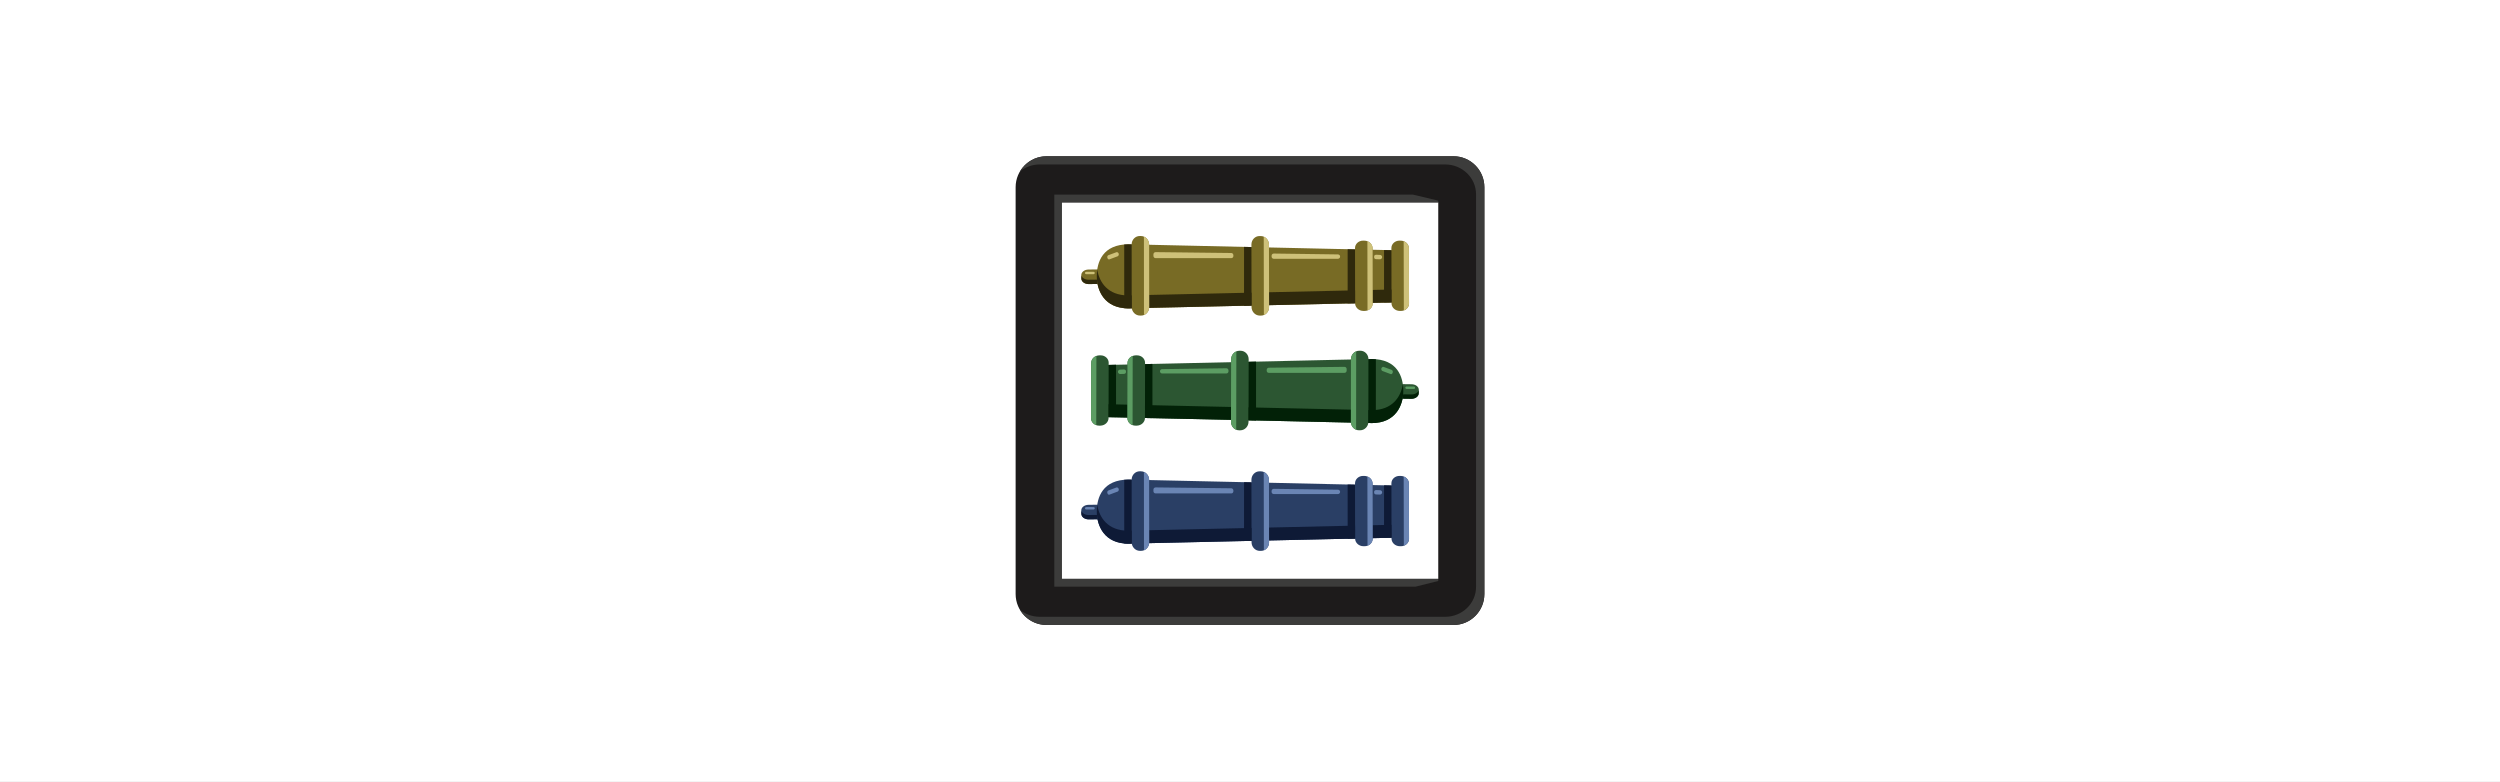
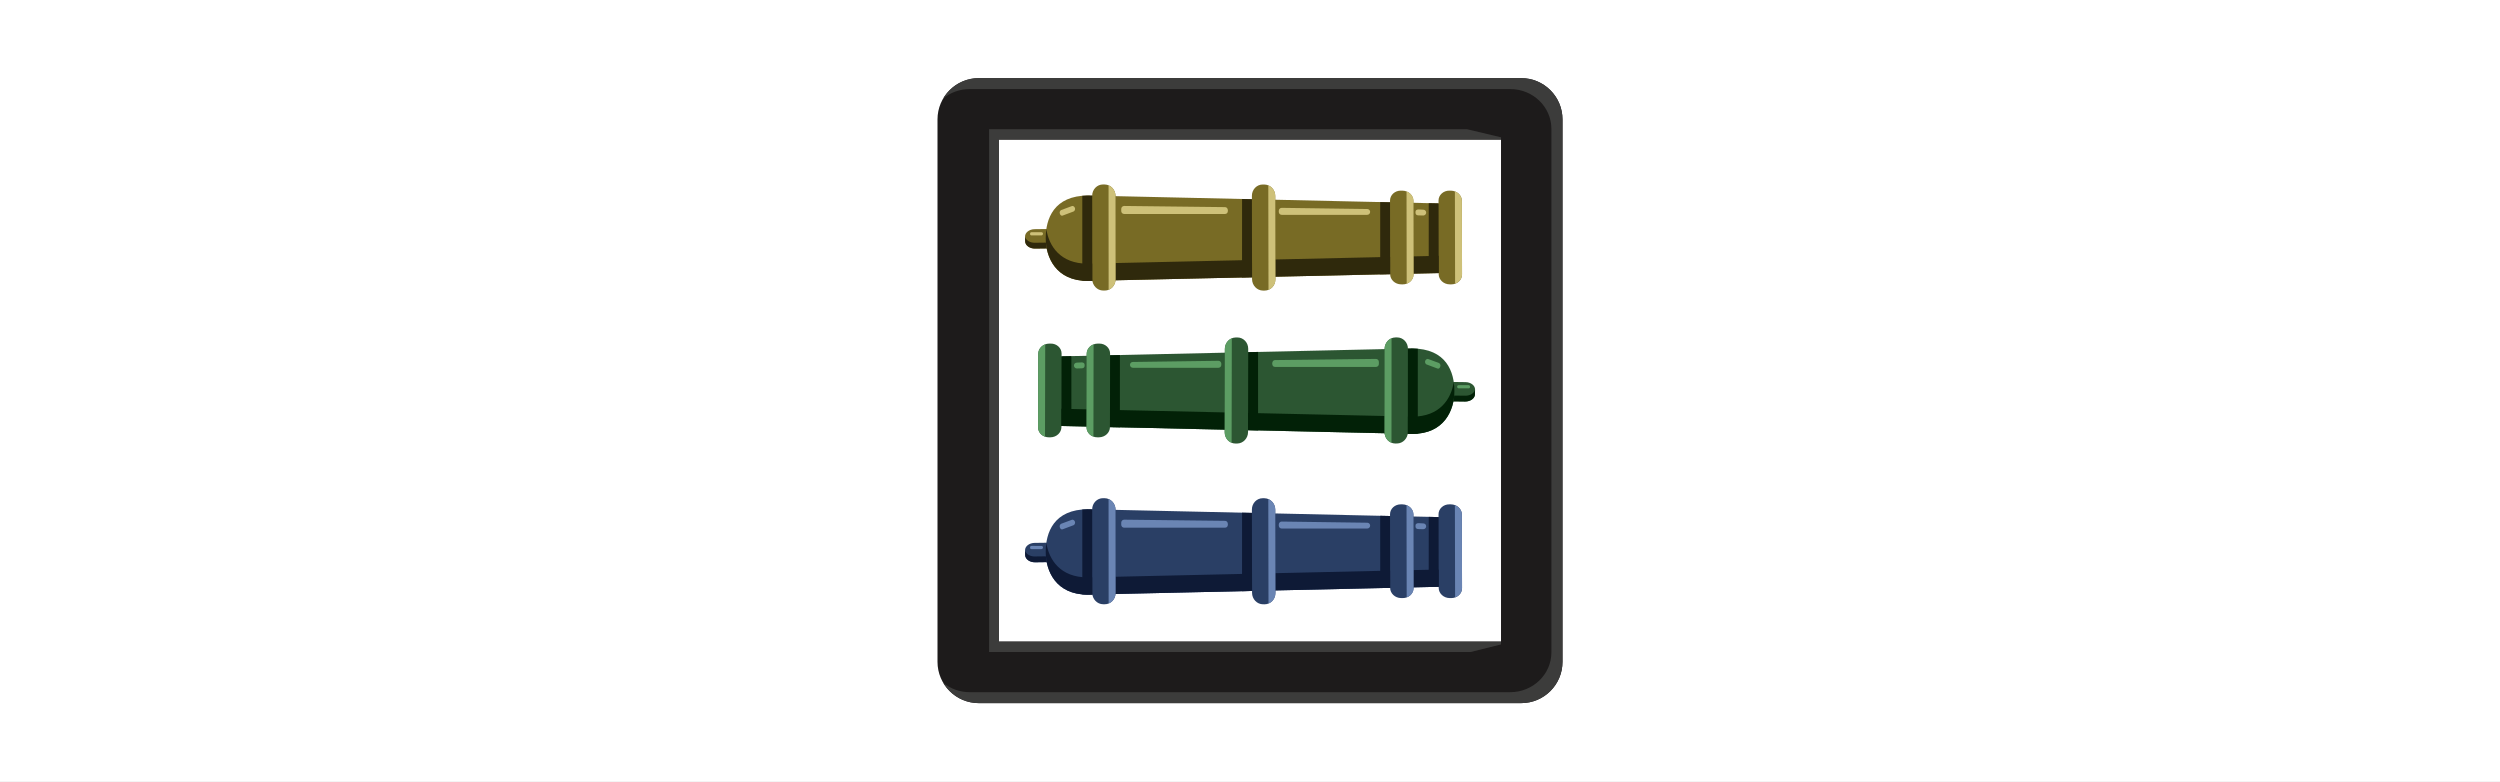
<svg xmlns="http://www.w3.org/2000/svg" viewBox="0 0 1600 500" width="1600" height="500" role="img" aria-label="CannonadeCommand">
  <rect width="1600" height="500" fill="#ffffff" />
-   <g transform="translate(650,100) scale(0.312409)">
+   <g transform="translate(600,50) scale(0.416545)">
    <defs>
      <style>
      .cls-1 {
        fill: #1d1b1b;
      }

      .cls-2 {
        fill: #786b25;
      }

      .cls-3 {
        fill: #022107;
      }

      .cls-4 {
        fill: #6a85b4;
      }

      .cls-5 {
        fill: #5c9d63;
      }

      .cls-6 {
        fill: #2c5632;
      }

      .cls-7 {
        fill: #cec179;
      }

      .cls-8 {
        fill: #2f290c;
      }

      .cls-9 {
        fill: #2a3f65;
      }

      .cls-10 {
        fill: #3c3c3b;
      }

      .cls-11 {
        fill: #0e1a36;
      }
    </style>
    </defs>
    <g id="logo">
      <g id="kannonen">
        <g>
          <g>
            <path class="cls-9" d="M134.68,732.79l-.16-7.26c-.14-6.2,6.46-11.35,14.65-11.45l31.59-.4.27,29.8-31.21.39c-8.19.1-15-4.88-15.14-11.08Z" />
            <path class="cls-11" d="M322.47,723.18c-.01-.68-.12-1.35-.29-2v.33c.14,6.2-6.45,11.35-14.64,11.45l-158.16,1.98c-7.29.09-13.47-3.85-14.85-9.08l.15,6.93c.14,6.2,6.95,11.18,15.14,11.08l158.16-1.98c8.19-.1,14.78-5.26,14.65-11.45l-.16-7.26Z" />
            <path class="cls-9" d="M781.02,781.27l-550.51,12.32c-48.46,0-64.26-36.29-64.26-65.6h0c0-29.31,12.07-65.6,65.35-65.6l549.42,12.32v106.57Z" />
            <path class="cls-11" d="M167.23,714.06c-.68,4.7-.97,9.4-.97,13.93h0c0,29.31,15.8,65.6,64.26,65.6l550.51-12.32v-26.51l-550.51,12.32c-41.69,0-59.2-26.85-63.29-53.02Z" />
          </g>
          <g>
            <path class="cls-9" d="M256.89,808.39l-2.41-.02c-9.2-.08-16.74-8.01-16.75-17.62l-.09-128.03c0-9.61,7.52-17.41,16.72-17.33l2.41.02c9.2.08,16.74,8.01,16.75,17.62l.09,128.03c0,9.61-7.52,17.41-16.72,17.33Z" />
            <path class="cls-4" d="M273.61,791.06c0,7.39-4.44,13.71-10.68,16.2l-.12-160.6c6.25,2.59,10.7,8.98,10.71,16.38l.1,128.03Z" />
            <path class="cls-11" d="M237.69,662.52c-4.93-.28-9.95-.22-15.22.25l.03,130.51c4.73.44,9.88.36,15.29.21l-.09-130.96Z" />
          </g>
          <g>
            <path class="cls-9" d="M502.48,808.45l-2.41-.02c-9.2-.07-16.75-7.99-16.77-17.6l-.24-128.03c-.02-9.61,7.5-17.42,16.7-17.35l2.41.02c9.2.07,16.75,7.99,16.77,17.6l.24,128.03c.02,9.61-7.5,17.42-16.7,17.35Z" />
            <path class="cls-4" d="M519.23,791.11c.02,7.39-4.42,13.71-10.67,16.21l-.3-160.6c6.25,2.58,10.71,8.97,10.73,16.36l.24,128.03Z" />
            <polygon class="cls-11" points="483.07 668.02 467.95 667.68 467.89 788.27 483.3 787.93 483.07 668.02" />
          </g>
          <g>
            <path class="cls-9" d="M714.64,798.9l-2.41-.03c-9.2-.11-16.74-7.15-16.76-15.64l-.18-113.13c-.01-8.49,7.5-15.35,16.71-15.24l2.41.03c9.2.11,16.74,7.15,16.76,15.64l.18,113.13c.01,8.49-7.5,15.35-16.71,15.24Z" />
            <path class="cls-4" d="M731.54,783.56c.01,6.52-4.43,12.08-10.67,14.25l-.24-141.76c6.25,2.31,10.71,7.97,10.72,14.5l.19,113.01Z" />
            <polygon class="cls-11" points="695.29 672.78 680.17 672.44 680.21 783.42 695.47 783.24 695.29 672.78" />
          </g>
          <g>
            <path class="cls-9" d="M789.23,798.9l-2.41-.03c-9.2-.1-16.75-7.14-16.77-15.63l-.25-113.13c-.02-8.49,7.5-15.36,16.7-15.25l2.41.03c9.2.1,16.75,7.14,16.77,15.63l.25,113.13c.02,8.49-7.5,15.36-16.7,15.25Z" />
            <path class="cls-4" d="M805.93,783.55c.02,6.52-4.42,12.08-10.66,14.26l-.32-141.76c6.25,2.31,10.71,7.97,10.73,14.49l.26,113.01Z" />
            <polygon class="cls-11" points="769.88 674.45 754.76 674.11 754.72 781.31 770.05 781.28 769.88 674.45" />
          </g>
          <path class="cls-4" d="M286.89,678.41l154.94,1.8c2.33.03,4.35,1.82,4.35,5.37s-1.92,5.15-4.5,5.15h-154.94c-2.44-.01-4.41-1.98-4.43-4.42v-3.36c-.02-2.52,2.05-4.57,4.56-4.53Z" />
          <path class="cls-4" d="M528.94,681.31l131.43,1.8c2.33.03,4.23,1.86,4.36,4.19h0c.14,2.57-1.92,4.75-4.5,4.75h-131.42c-2.44-.01-4.41-1.98-4.43-4.42v-1.79c-.02-2.52,2.05-4.57,4.56-4.53Z" />
          <path class="cls-4" d="M739.1,683.78l7.32.37c2.33,0,4.25,1.82,4.4,4.15h0c.16,2.57-1.88,4.77-4.45,4.79l-7.45-.21c-2.44.02-4.44-1.24-4.48-3.68l-.03-1.79c-.04-2.52,2.17-3.64,4.68-3.64Z" />
          <path class="cls-4" d="M144.83,718.69l14.91.07c1.27-.02,2.29.95,2.35,2.23h0c.07,1.4-1.06,2.62-2.46,2.66l-14.98.02c-1.33.04-2.4-.64-2.4-1.97v-.97c0-1.37,1.21-2.01,2.58-2.03Z" />
          <path class="cls-4" d="M190.05,684.69l16.6-6.16c1.45-.56,3.66.87,4.19,2.34l.39.87c.58,1.63-.45,4.47-2.04,5.11l-17.15,6.43c-1.51.61-3.32-.82-3.8-2.4l-.45-1.47c-.49-1.62.7-4.13,2.26-4.73Z" />
        </g>
        <g>
          <g>
            <path class="cls-6" d="M825.77,485.79l.16-7.26c.14-6.2-6.46-11.35-14.65-11.45l-31.59-.4-.27,29.8,31.21.39c8.19.1,15-4.88,15.14-11.08Z" />
            <path class="cls-3" d="M637.98,476.18c.01-.68.12-1.35.29-2v.33c-.14,6.2,6.45,11.35,14.64,11.45l158.16,1.98c7.29.09,13.47-3.85,14.85-9.08l-.15,6.93c-.14,6.2-6.95,11.18-15.14,11.08l-158.16-1.98c-8.19-.1-14.78-5.26-14.65-11.45l.16-7.26Z" />
            <path class="cls-6" d="M179.43,534.27l550.51,12.32c48.46,0,64.26-36.29,64.26-65.6h0c0-29.31-12.07-65.6-65.35-65.6l-549.42,12.32v106.57Z" />
            <path class="cls-3" d="M793.22,467.06c.68,4.7.97,9.4.97,13.93h0c0,29.31-15.8,65.6-64.26,65.6l-550.51-12.32v-26.51s550.51,12.32,550.51,12.32c41.69,0,59.2-26.85,63.29-53.02Z" />
          </g>
          <g>
            <path class="cls-6" d="M703.56,561.39l2.41-.02c9.2-.08,16.74-8.01,16.75-17.62l.09-128.03c0-9.61-7.52-17.41-16.72-17.33l-2.41.02c-9.2.08-16.74,8.01-16.75,17.62l-.09,128.03c0,9.61,7.52,17.41,16.72,17.33Z" />
            <path class="cls-5" d="M686.84,544.06c0,7.39,4.44,13.71,10.68,16.2l.12-160.6c-6.25,2.59-10.7,8.98-10.71,16.38l-.1,128.03Z" />
            <path class="cls-3" d="M722.76,415.52c4.93-.28,9.95-.22,15.22.25l-.03,130.51c-4.73.44-9.88.36-15.29.21l.09-130.96Z" />
          </g>
          <g>
            <path class="cls-6" d="M457.97,561.45l2.41-.02c9.2-.07,16.75-7.99,16.77-17.6l.24-128.03c.02-9.61-7.5-17.42-16.7-17.35l-2.41.02c-9.2.07-16.75,7.99-16.77,17.6l-.24,128.03c-.02,9.61,7.5,17.42,16.7,17.35Z" />
            <path class="cls-5" d="M441.22,544.11c-.02,7.39,4.42,13.71,10.67,16.21l.3-160.6c-6.25,2.58-10.71,8.97-10.73,16.36l-.24,128.03Z" />
            <polygon class="cls-3" points="477.38 421.02 492.5 420.68 492.56 541.27 477.15 540.93 477.38 421.02" />
          </g>
          <g>
            <path class="cls-6" d="M245.81,551.9l2.41-.03c9.2-.11,16.74-7.15,16.76-15.64l.18-113.13c.01-8.49-7.5-15.35-16.71-15.24l-2.41.03c-9.2.11-16.74,7.15-16.76,15.64l-.18,113.13c-.01,8.49,7.5,15.35,16.71,15.24Z" />
            <path class="cls-5" d="M228.91,536.56c-.01,6.52,4.43,12.08,10.67,14.25l.24-141.76c-6.25,2.31-10.71,7.97-10.72,14.5l-.19,113.01Z" />
            <polygon class="cls-3" points="265.16 425.78 280.28 425.44 280.24 536.42 264.98 536.24 265.16 425.78" />
          </g>
          <g>
            <path class="cls-6" d="M171.22,551.9l2.41-.03c9.2-.1,16.75-7.14,16.77-15.63l.25-113.13c.02-8.49-7.5-15.36-16.7-15.25l-2.41.03c-9.2.1-16.75,7.14-16.77,15.63l-.25,113.13c-.02,8.49,7.5,15.36,16.7,15.25Z" />
            <path class="cls-5" d="M154.52,536.55c-.02,6.52,4.42,12.08,10.66,14.26l.32-141.76c-6.25,2.31-10.71,7.97-10.73,14.49l-.26,113.01Z" />
            <polygon class="cls-3" points="190.57 427.45 205.69 427.11 205.73 534.31 190.4 534.28 190.57 427.45" />
          </g>
          <path class="cls-5" d="M673.56,431.41l-154.94,1.8c-2.33.03-4.35,1.82-4.35,5.37s1.92,5.15,4.5,5.15h154.94c2.44-.01,4.41-1.98,4.43-4.42v-3.36c.02-2.52-2.05-4.57-4.56-4.53Z" />
          <path class="cls-5" d="M431.51,434.31l-131.43,1.8c-2.33.03-4.23,1.86-4.36,4.19h0c-.14,2.57,1.92,4.75,4.5,4.75h131.42c2.44-.01,4.41-1.98,4.43-4.42v-1.79c.02-2.52-2.05-4.57-4.56-4.53Z" />
          <path class="cls-5" d="M221.35,436.78l-7.32.37c-2.33,0-4.25,1.82-4.4,4.15h0c-.16,2.57,1.88,4.77,4.45,4.79l7.45-.21c2.44.02,4.44-1.24,4.48-3.68l.03-1.79c.04-2.52-2.17-3.64-4.68-3.64Z" />
          <path class="cls-5" d="M815.62,471.69l-14.91.07c-1.27-.02-2.29.95-2.35,2.23h0c-.07,1.4,1.06,2.62,2.46,2.66l14.98.02c1.33.04,2.4-.64,2.4-1.97v-.97c0-1.37-1.21-2.01-2.58-2.03Z" />
          <path class="cls-5" d="M770.4,437.69l-16.6-6.16c-1.45-.56-3.66.87-4.19,2.34l-.39.87c-.58,1.63.45,4.47,2.04,5.11l17.15,6.43c1.51.61,3.32-.82,3.8-2.4l.45-1.47c.49-1.62-.7-4.13-2.26-4.73Z" />
        </g>
        <g>
          <g>
            <path class="cls-2" d="M134.68,250.79l-.16-7.26c-.14-6.2,6.46-11.35,14.65-11.45l31.59-.4.27,29.8-31.21.39c-8.19.1-15-4.88-15.14-11.08Z" />
            <path class="cls-8" d="M322.47,241.18c-.01-.68-.12-1.35-.29-2v.33c.14,6.2-6.45,11.35-14.64,11.45l-158.16,1.98c-7.29.09-13.47-3.85-14.85-9.08l.15,6.93c.14,6.2,6.95,11.18,15.14,11.08l158.16-1.98c8.19-.1,14.78-5.26,14.65-11.45l-.16-7.26Z" />
            <path class="cls-2" d="M781.02,299.27l-550.51,12.32c-48.46,0-64.26-36.29-64.26-65.6h0c0-29.31,12.07-65.6,65.35-65.6l549.42,12.32v106.57Z" />
            <path class="cls-8" d="M167.23,232.06c-.68,4.7-.97,9.4-.97,13.93h0c0,29.31,15.8,65.6,64.26,65.6l550.51-12.32v-26.51l-550.51,12.32c-41.69,0-59.2-26.85-63.29-53.02Z" />
          </g>
          <g>
            <path class="cls-2" d="M256.89,326.39l-2.41-.02c-9.2-.08-16.74-8.01-16.75-17.62l-.09-128.03c0-9.61,7.52-17.41,16.72-17.33l2.41.02c9.2.08,16.74,8.01,16.75,17.62l.09,128.03c0,9.61-7.52,17.41-16.72,17.33Z" />
            <path class="cls-7" d="M273.61,309.06c0,7.39-4.44,13.71-10.68,16.2l-.12-160.6c6.25,2.59,10.7,8.98,10.71,16.38l.1,128.03Z" />
            <path class="cls-8" d="M237.69,180.52c-4.93-.28-9.95-.22-15.22.25l.03,130.51c4.73.44,9.88.36,15.29.21l-.09-130.96Z" />
          </g>
          <g>
            <path class="cls-2" d="M502.48,326.45l-2.41-.02c-9.2-.07-16.75-7.99-16.77-17.6l-.24-128.03c-.02-9.61,7.5-17.42,16.7-17.35l2.41.02c9.2.07,16.75,7.99,16.77,17.6l.24,128.03c.02,9.61-7.5,17.42-16.7,17.35Z" />
            <path class="cls-7" d="M519.23,309.11c.02,7.39-4.42,13.71-10.67,16.21l-.3-160.6c6.25,2.58,10.71,8.97,10.73,16.36l.24,128.03Z" />
            <polygon class="cls-8" points="483.07 186.02 467.95 185.68 467.89 306.27 483.3 305.93 483.07 186.02" />
          </g>
          <g>
            <path class="cls-2" d="M714.64,316.9l-2.41-.03c-9.2-.11-16.74-7.15-16.76-15.64l-.18-113.13c-.01-8.49,7.5-15.35,16.71-15.24l2.41.03c9.2.11,16.74,7.15,16.76,15.64l.18,113.13c.01,8.49-7.5,15.35-16.71,15.24Z" />
            <path class="cls-7" d="M731.54,301.56c.01,6.52-4.43,12.08-10.67,14.25l-.24-141.76c6.25,2.31,10.71,7.97,10.72,14.5l.19,113.01Z" />
            <polygon class="cls-8" points="695.29 190.78 680.17 190.44 680.21 301.42 695.47 301.24 695.29 190.78" />
          </g>
          <g>
            <path class="cls-2" d="M789.23,316.9l-2.41-.03c-9.2-.1-16.75-7.14-16.77-15.63l-.25-113.13c-.02-8.49,7.5-15.36,16.7-15.25l2.41.03c9.2.1,16.75,7.14,16.77,15.63l.25,113.13c.02,8.49-7.5,15.36-16.7,15.25Z" />
            <path class="cls-7" d="M805.93,301.55c.02,6.52-4.42,12.08-10.66,14.26l-.32-141.76c6.25,2.31,10.71,7.97,10.73,14.49l.26,113.01Z" />
            <polygon class="cls-8" points="769.88 192.45 754.76 192.11 754.72 299.31 770.05 299.28 769.88 192.45" />
          </g>
          <path class="cls-7" d="M286.89,196.41l154.94,1.8c2.33.03,4.35,1.82,4.35,5.37s-1.92,5.15-4.5,5.15h-154.94c-2.44-.01-4.41-1.98-4.43-4.42v-3.36c-.02-2.52,2.05-4.57,4.56-4.53Z" />
          <path class="cls-7" d="M528.94,199.31l131.43,1.8c2.33.03,4.23,1.86,4.36,4.19h0c.14,2.57-1.92,4.75-4.5,4.75h-131.42c-2.44-.01-4.41-1.98-4.43-4.42v-1.79c-.02-2.52,2.05-4.57,4.56-4.53Z" />
          <path class="cls-7" d="M739.1,201.78l7.32.37c2.33,0,4.25,1.82,4.4,4.15h0c.16,2.57-1.88,4.77-4.45,4.79l-7.45-.21c-2.44.02-4.44-1.24-4.48-3.68l-.03-1.79c-.04-2.52,2.17-3.64,4.68-3.64Z" />
          <path class="cls-7" d="M144.83,236.69l14.91.07c1.27-.02,2.29.95,2.35,2.23h0c.07,1.4-1.06,2.62-2.46,2.66l-14.98.02c-1.33.04-2.4-.64-2.4-1.97v-.97c0-1.37,1.21-2.01,2.58-2.03Z" />
          <path class="cls-7" d="M190.05,202.69l16.6-6.16c1.45-.56,3.66.87,4.19,2.34l.39.87c.58,1.63-.45,4.47-2.04,5.11l-17.15,6.43c-1.51.61-3.32-.82-3.8-2.4l-.45-1.47c-.49-1.62.7-4.13,2.26-4.73Z" />
        </g>
      </g>
      <path id="rahmen_dunkel" class="cls-1" d="M865.8,94.48v771.32H94.48V94.48h771.32M896.83,0H63.45C28.41,0,0,28.41,0,63.45v833.38c0,35.04,28.41,63.45,63.45,63.45h833.38c35.04,0,63.45-28.41,63.45-63.45V63.45C960.28,28.41,931.87,0,896.83,0h0Z" />
      <g id="schattierung">
        <path class="cls-10" d="M896.83,0H63.45C40.21,0,19.91,12.5,8.85,31.13c10.99-8.94,25.16-14.33,40.63-14.33h830.53c34.92,0,63.23,27.41,63.23,61.23v804.21c0,33.82-28.31,61.23-63.23,61.23H49.48c-15.47,0-29.64-5.39-40.63-14.33,11.05,18.63,31.36,31.13,54.6,31.13h833.38c35.04,0,63.45-28.41,63.45-63.45V63.45c0-35.04-28.41-63.45-63.45-63.45Z" />
        <polygon class="cls-10" points="79.27 881.75 819.14 881.75 865.8 870.11 865.8 865.8 94.48 865.8 94.48 94.48 865.8 94.48 865.81 90.94 813.64 78.52 79.27 78.52 79.27 881.75" />
      </g>
    </g>
  </g>
</svg>
